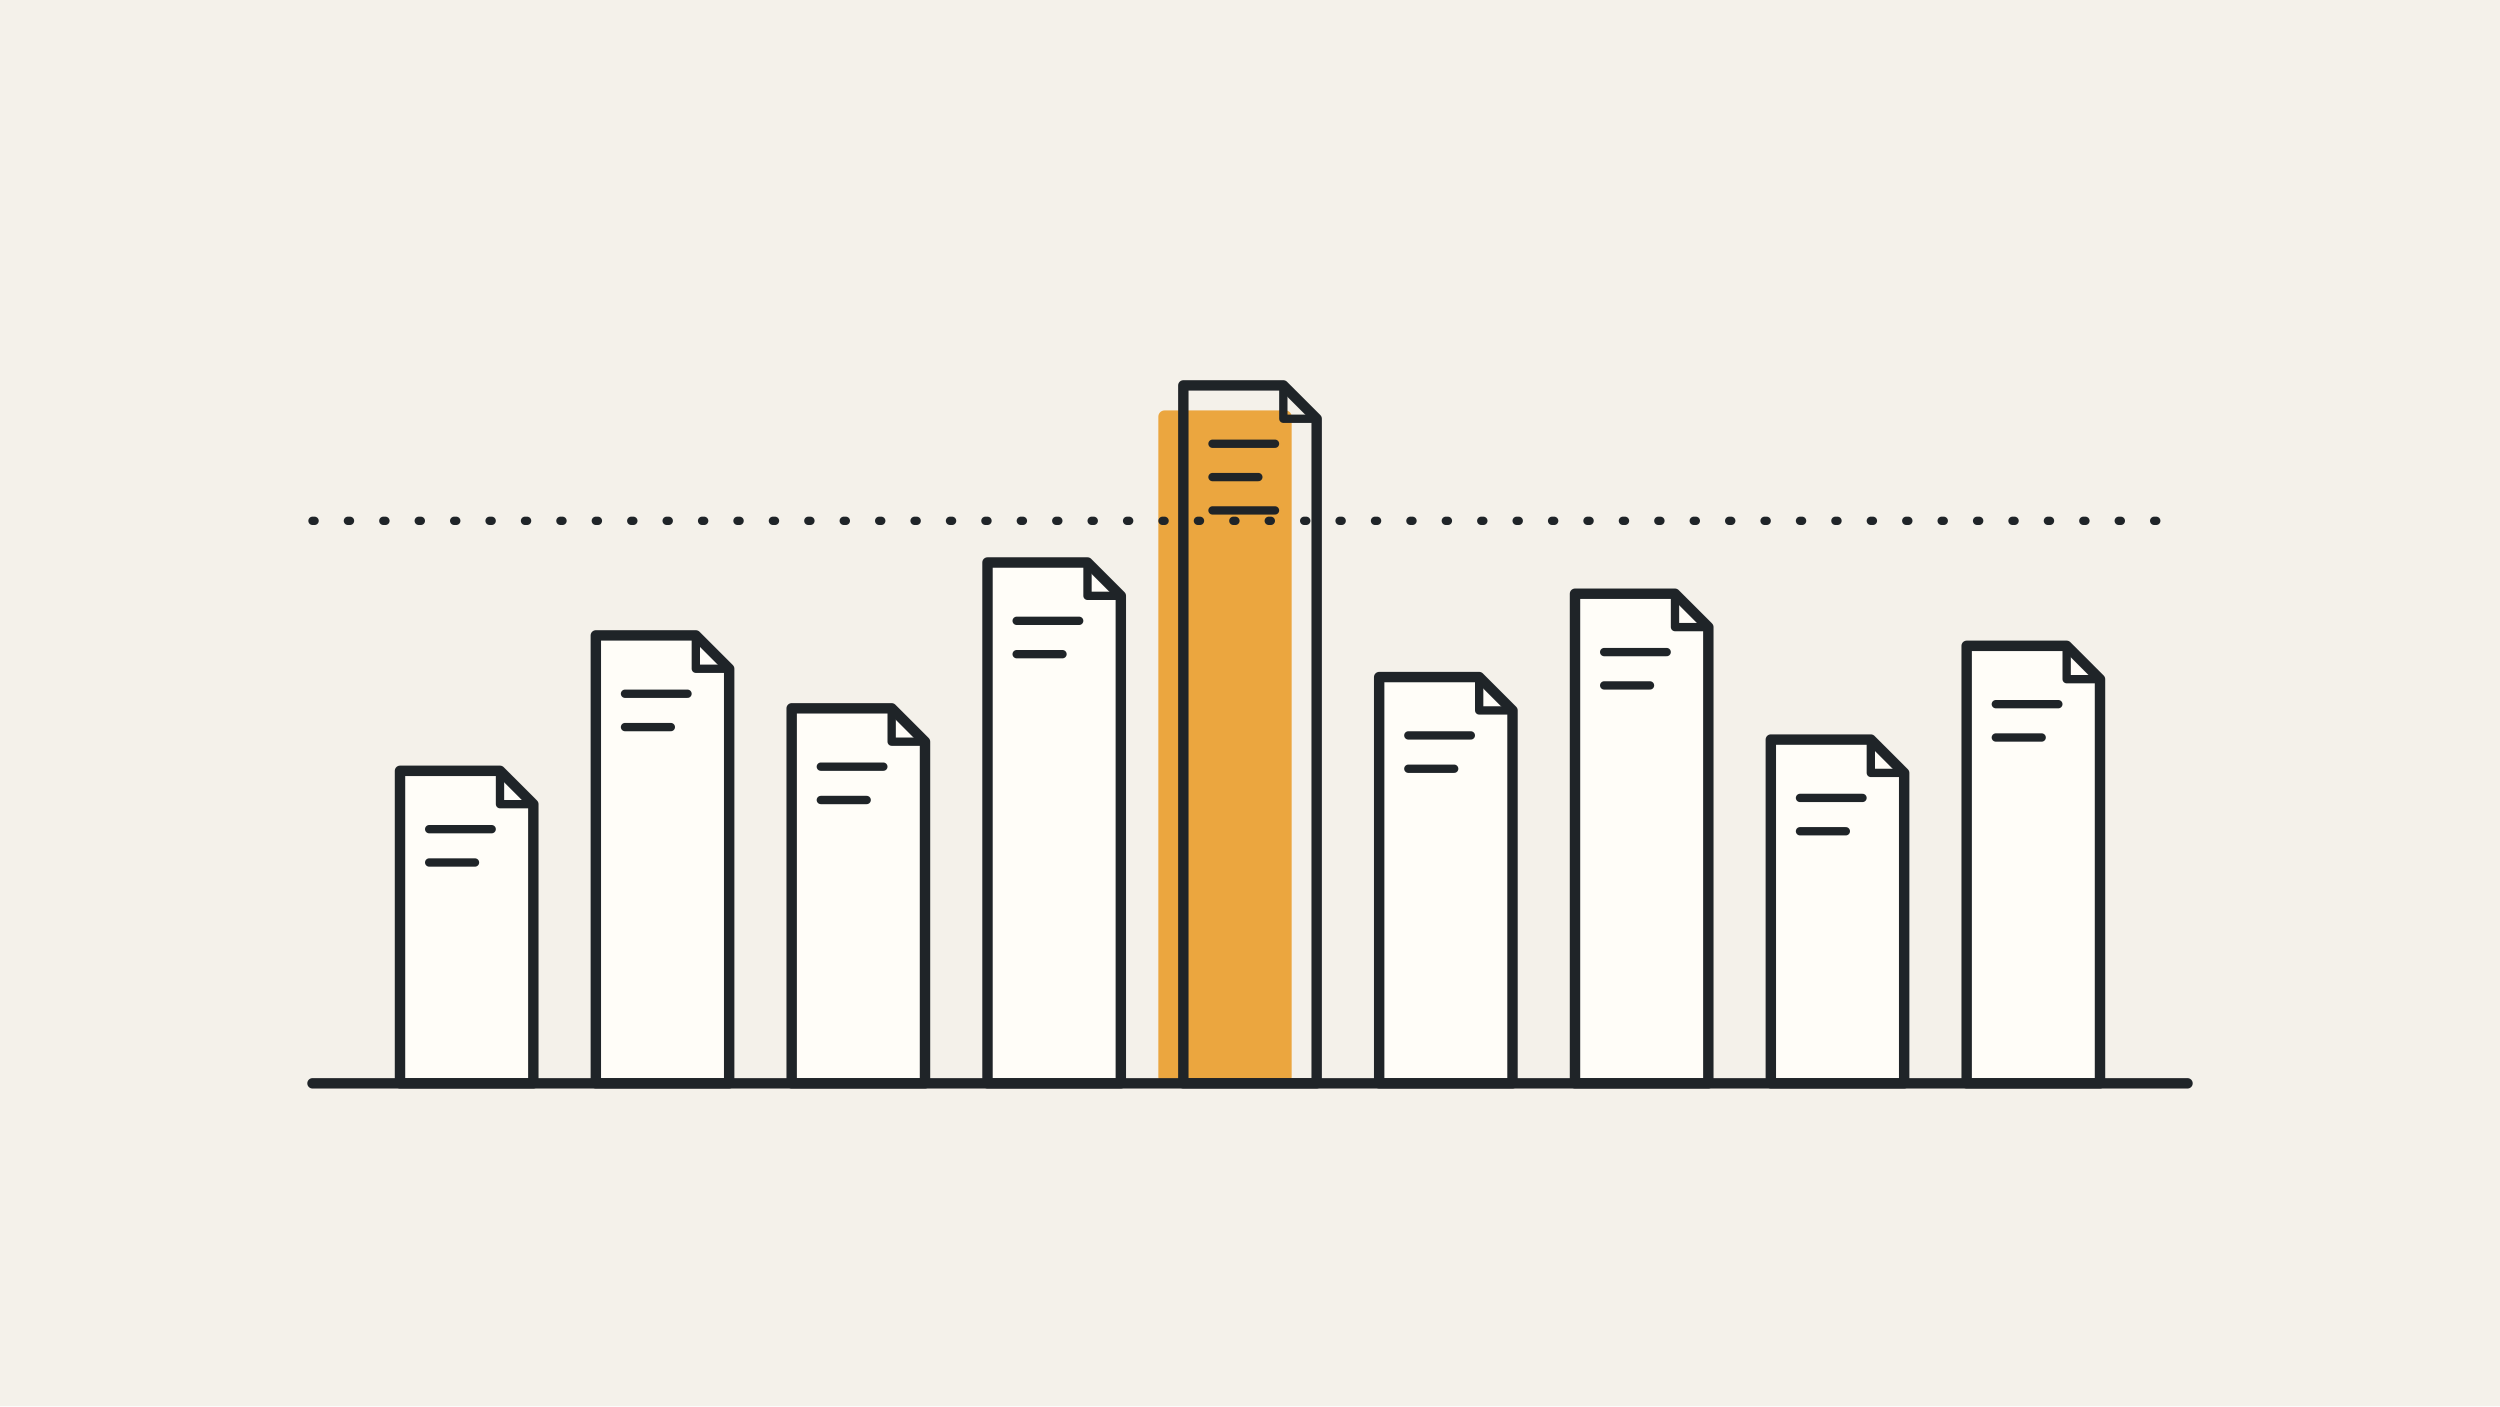
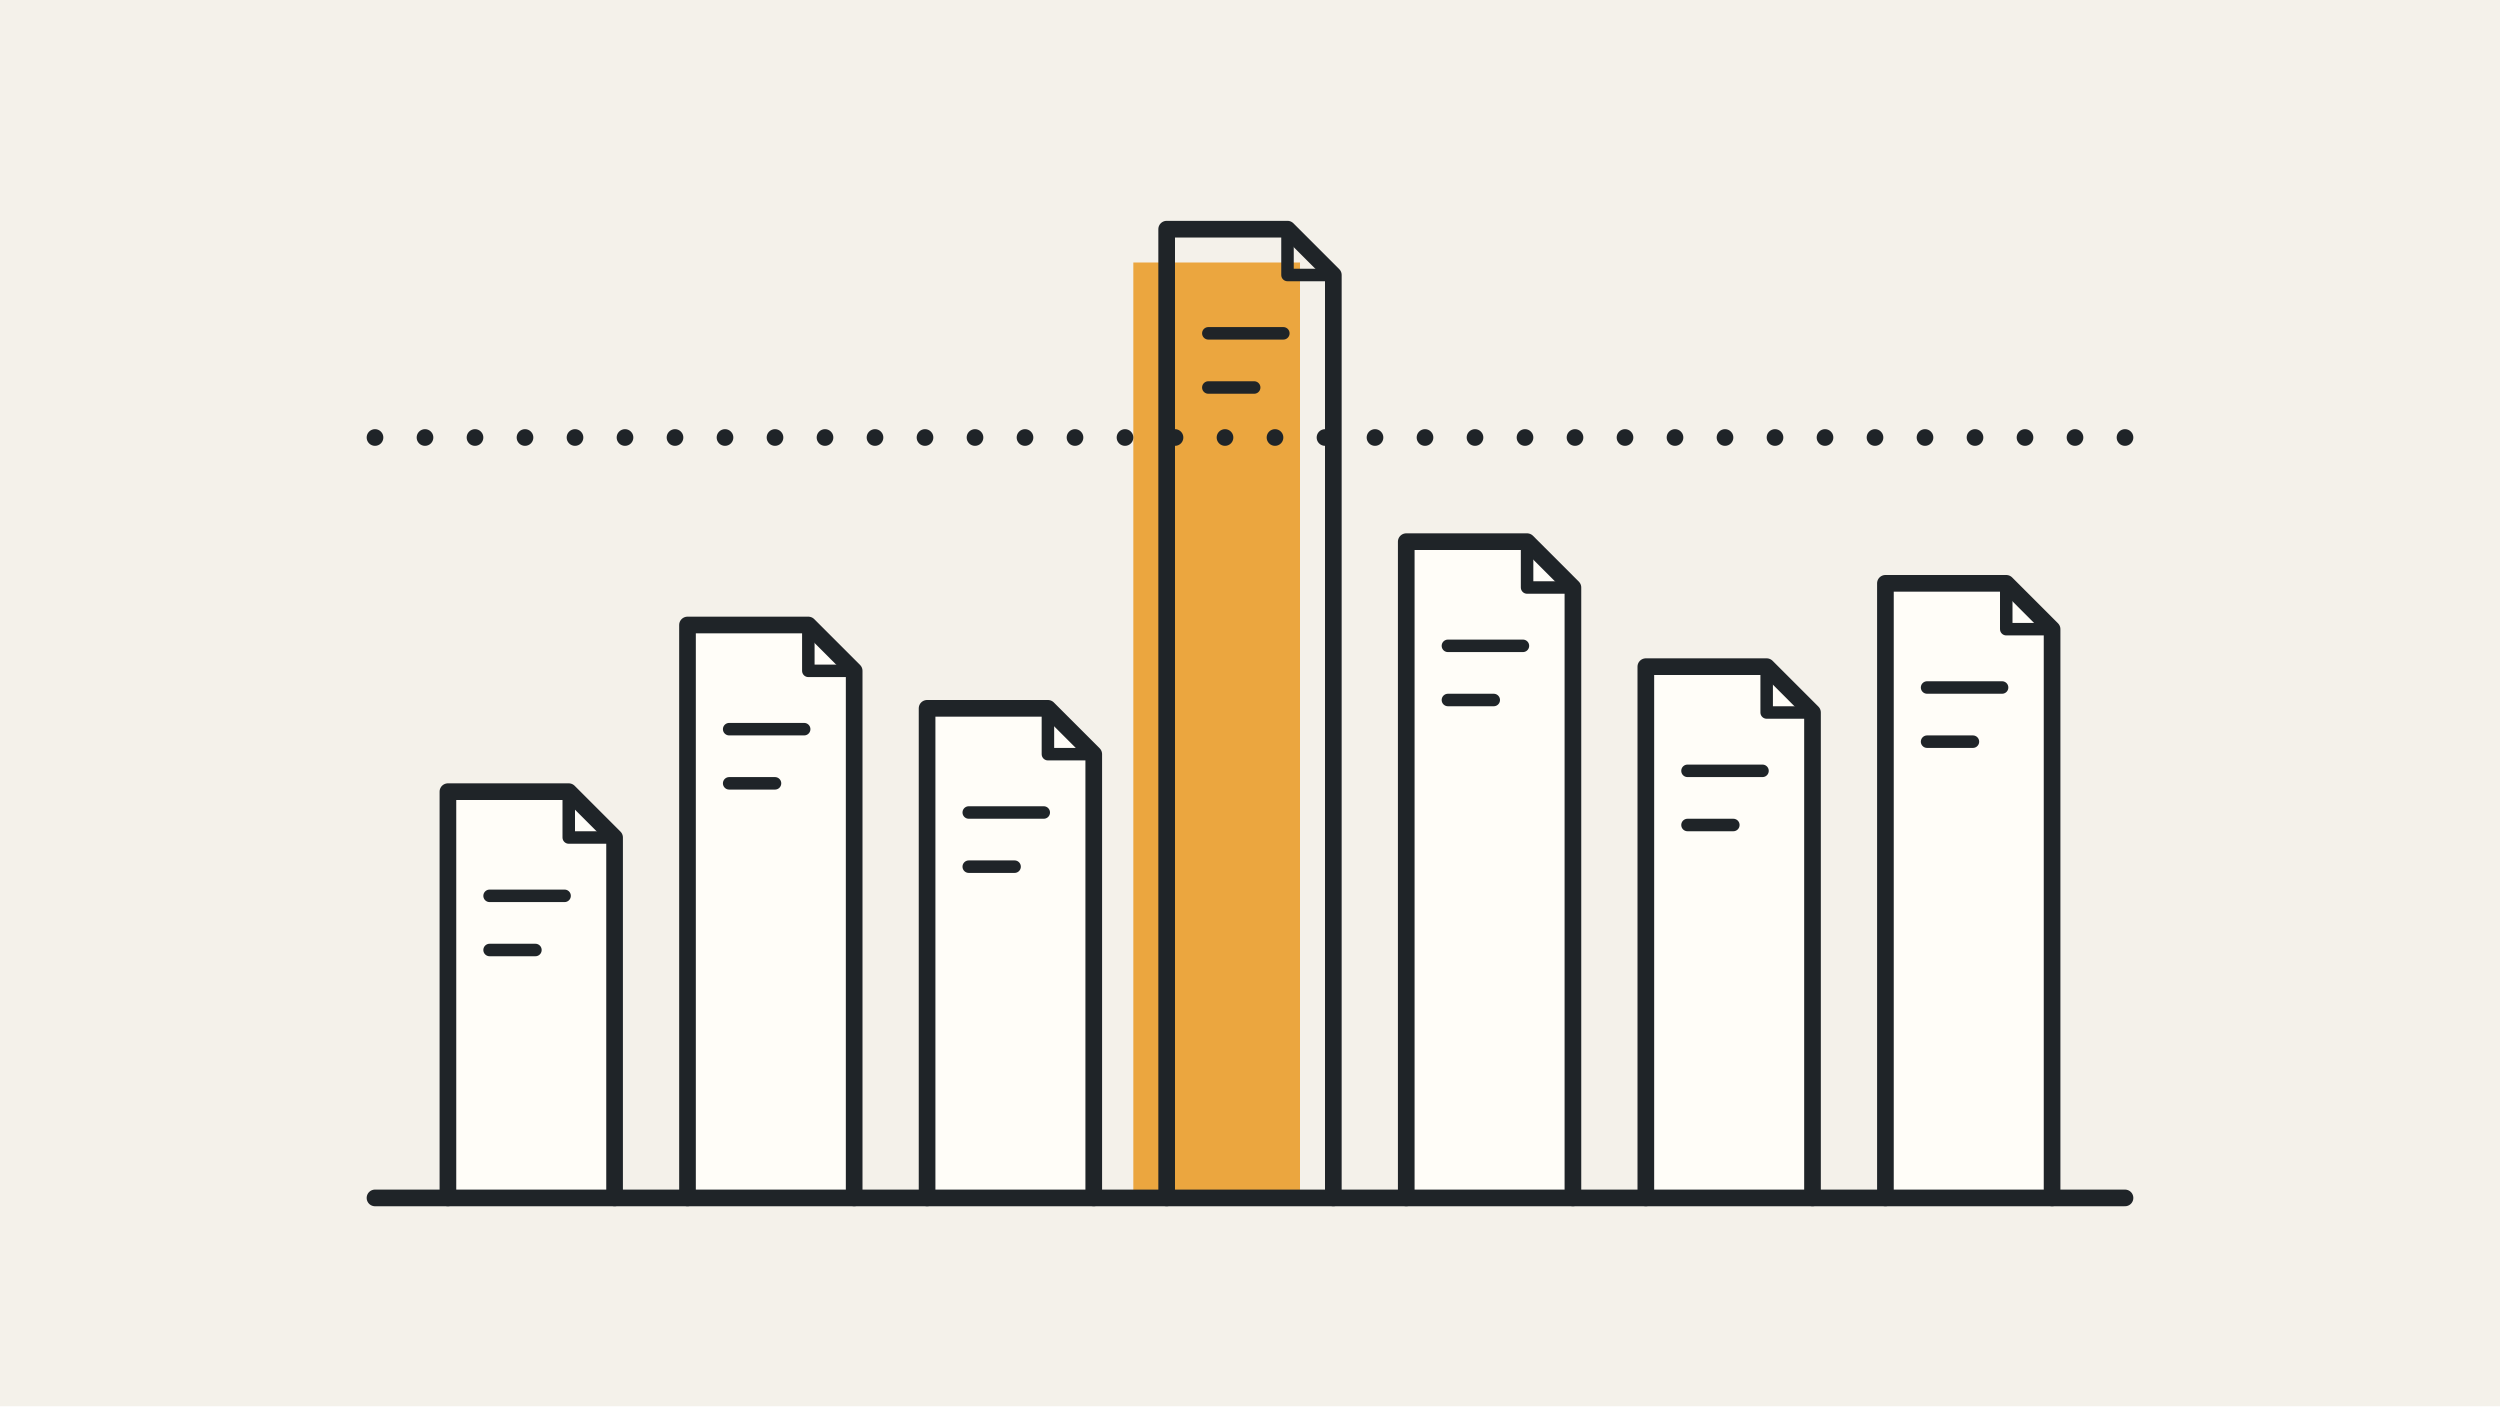
<svg xmlns="http://www.w3.org/2000/svg" viewBox="0 0 1200 675" width="1200" height="675">
  <rect width="1200" height="675" fill="#f4f1ea" />
-   <rect x="556" y="197" width="64" height="323" rx="3" fill="#eba63f" />
-   <path fill="#fffdf8" stroke="#1f2428" stroke-width="5" stroke-linejoin="round" d="M192 370h48l16 16v134h-64zM286 305h48l16 16v199h-64zM380 340h48l16 16v164h-64zM474 270h48l16 16v234h-64zM662 325h48l16 16v179h-64zM756 285h48l16 16v219h-64zM850 355h48l16 16v149h-64zM944 310h48l16 16v194h-64z" />
-   <g fill="none" stroke="#1f2428" stroke-linecap="round" stroke-linejoin="round">
-     <path stroke-width="5" d="M568 185h48l16 16v319h-64z" />
-     <path stroke-width="4" d="M240 370v16h16M334 305v16h16M428 340v16h16M522 270v16h16M616 185v16h16M710 325v16h16M804 285v16h16M898 355v16h16M992 310v16h16" />
-     <path stroke-width="4" d="M206 398h30M206 414h22M300 333h30M300 349h22M394 368h30M394 384h22M488 298h30M488 314h22M582 213h30M582 229h22M582 245h30M676 353h30M676 369h22M770 313h30M770 329h22M864 383h30M864 399h22M958 338h30M958 354h22" />
-     <path stroke-width="5" d="M150 520h900" />
-     <path stroke-width="4" stroke-dasharray="1 16" d="M150 250h900" />
+   <rect x="544" y="126" width="80" height="449" fill="#eba63f" />
+   <g fill="none" stroke="#1f2428" stroke-width="8" stroke-linecap="round" stroke-linejoin="round">
+     <path stroke-dasharray="0 24" d="M180 210H1020" />
+     <g fill="#fffdf8">
+       <path d="M215 575V380h58l22 22v173M330 575V300h58l22 22v253M445 575V340h58l22 22v213M675 575V260h58l22 22v293M790 575V320h58l22 22v233M905 575V280h58l22 22v273" />
+     </g>
+     <path d="M560 575V110h58l22 22v443" />
+     <path stroke-width="6" d="M273 380v22h22M388 300v22h22M503 340v22h22M618 110v22h22M733 260v22h22M848 320v22h22M963 280v22h22M235 430h36M235 456h22M350 350h36M350 376h22M465 390h36M465 416h22M580 160h36M580 186h22M695 310h36M695 336h22M810 370h36M810 396h22M925 330h36M925 356h22" />
+     <path d="M180 575H1020" />
  </g>
</svg>
